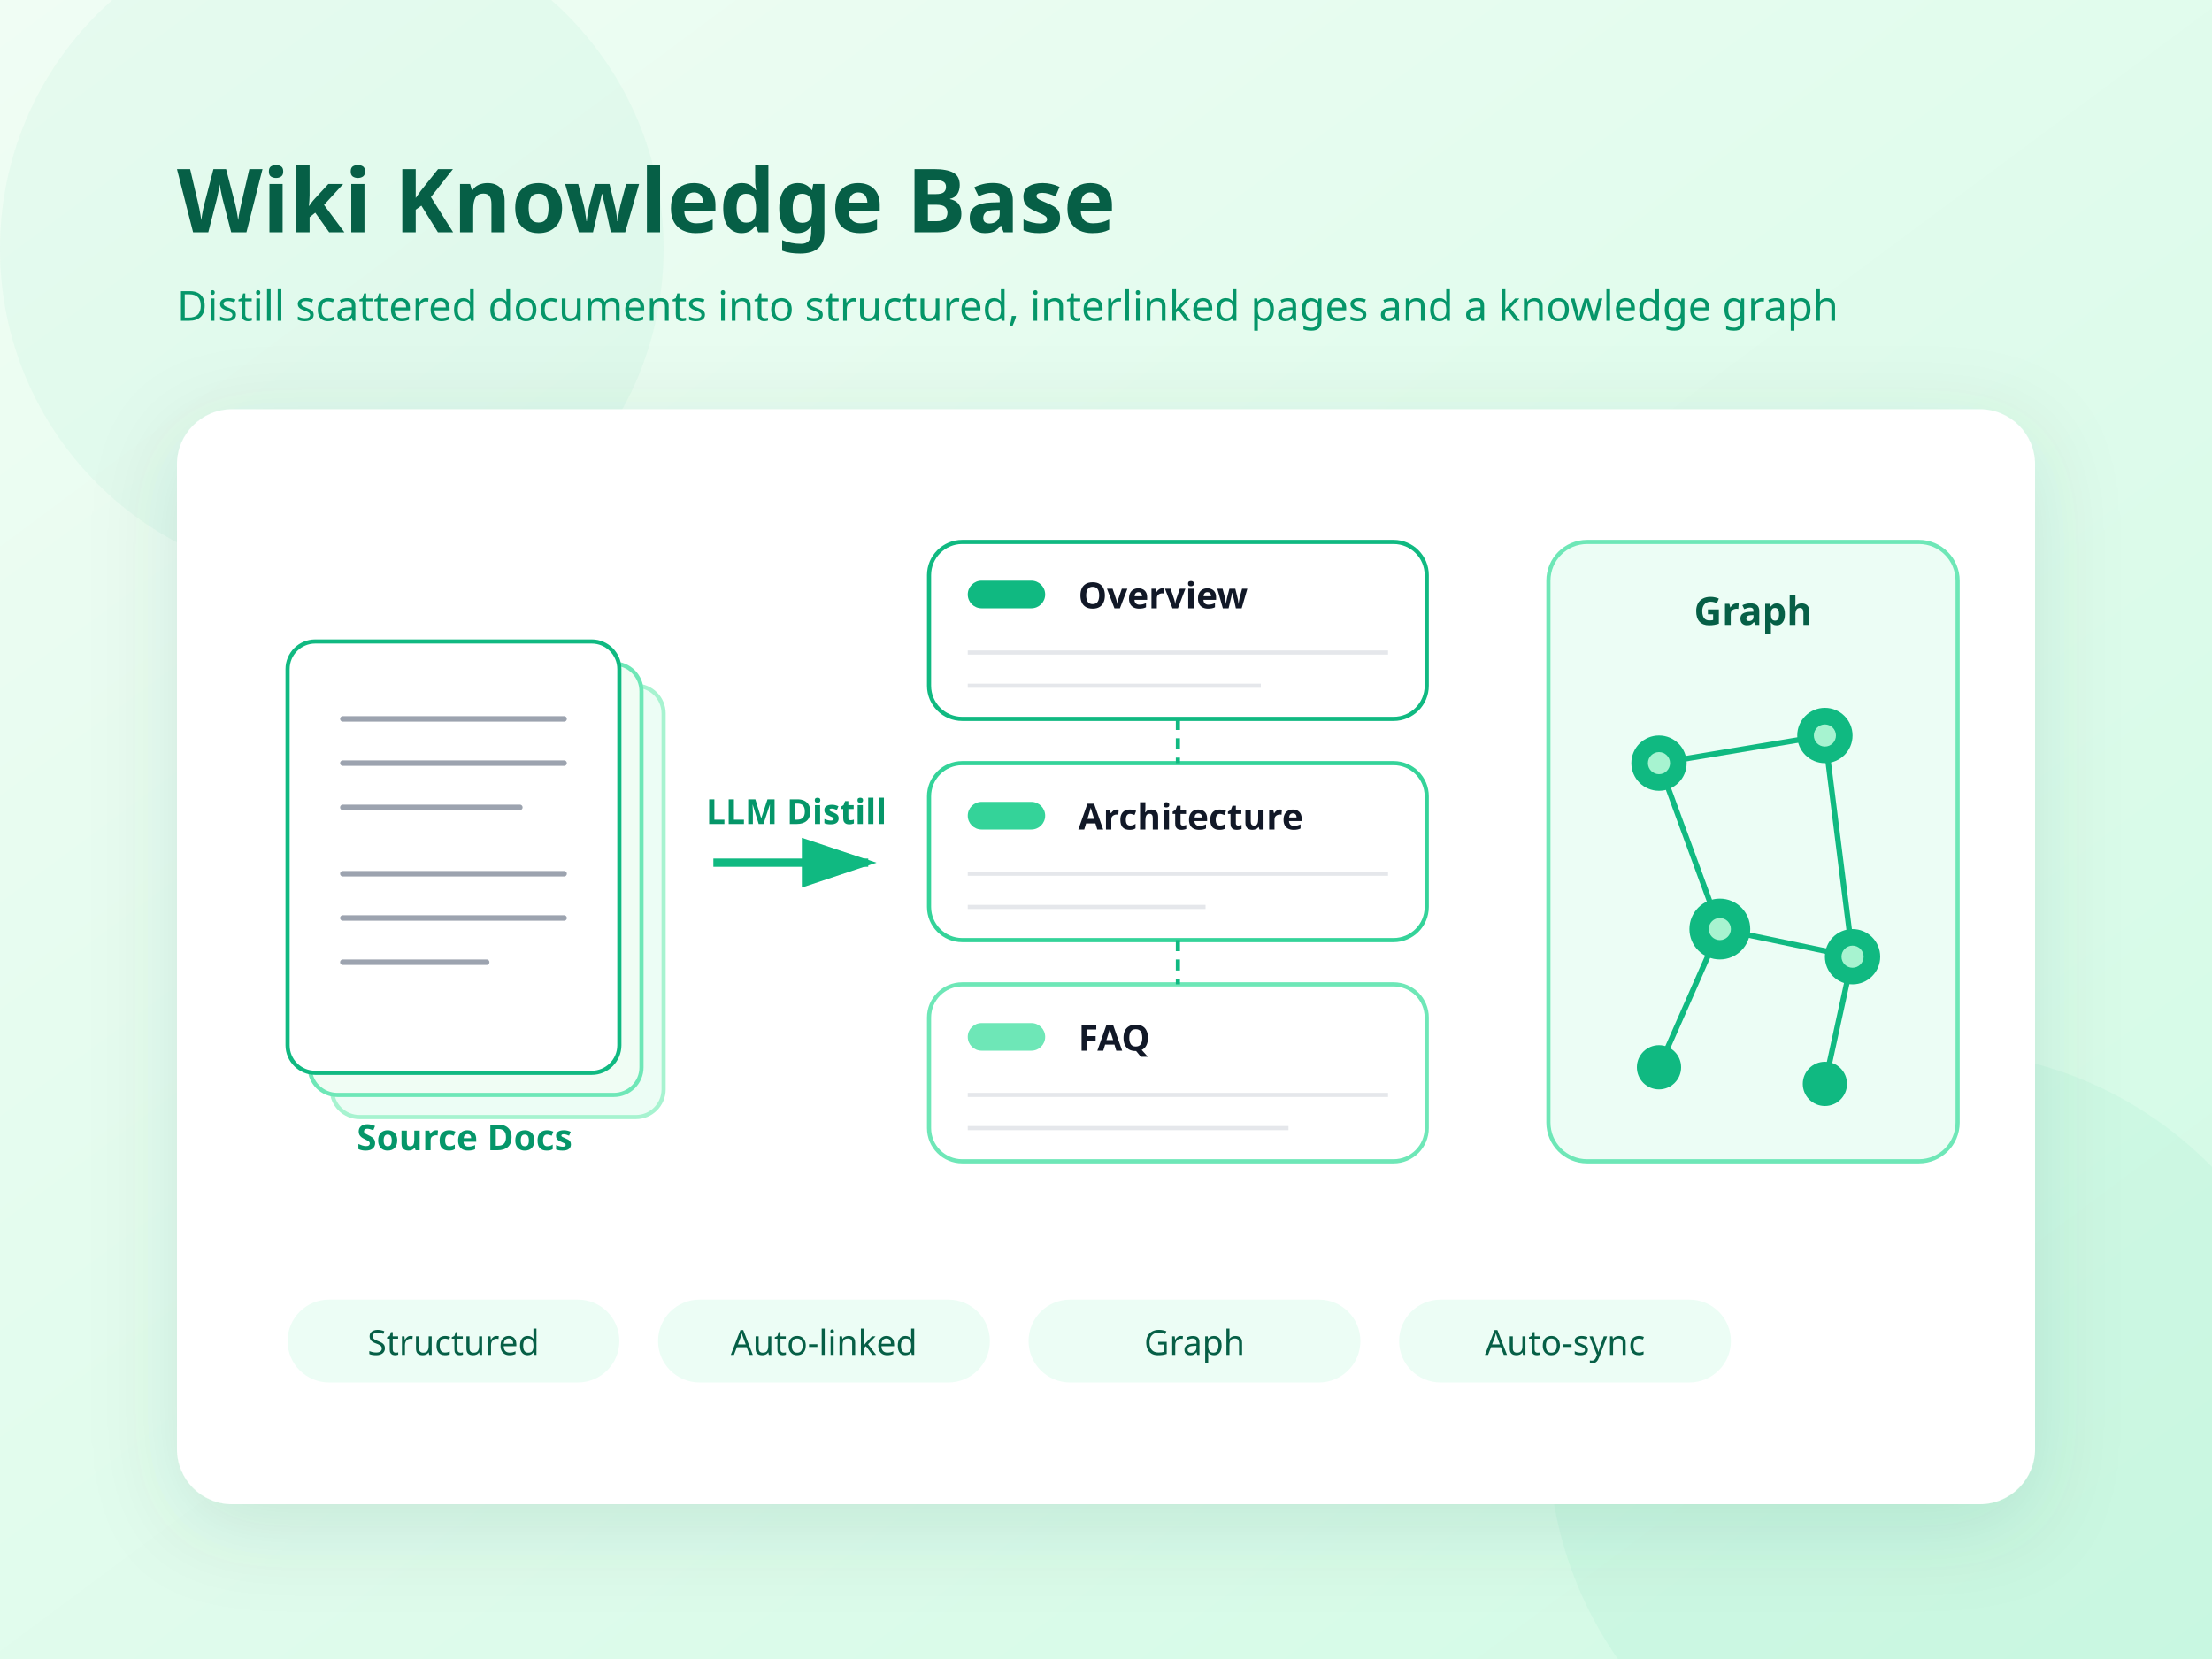
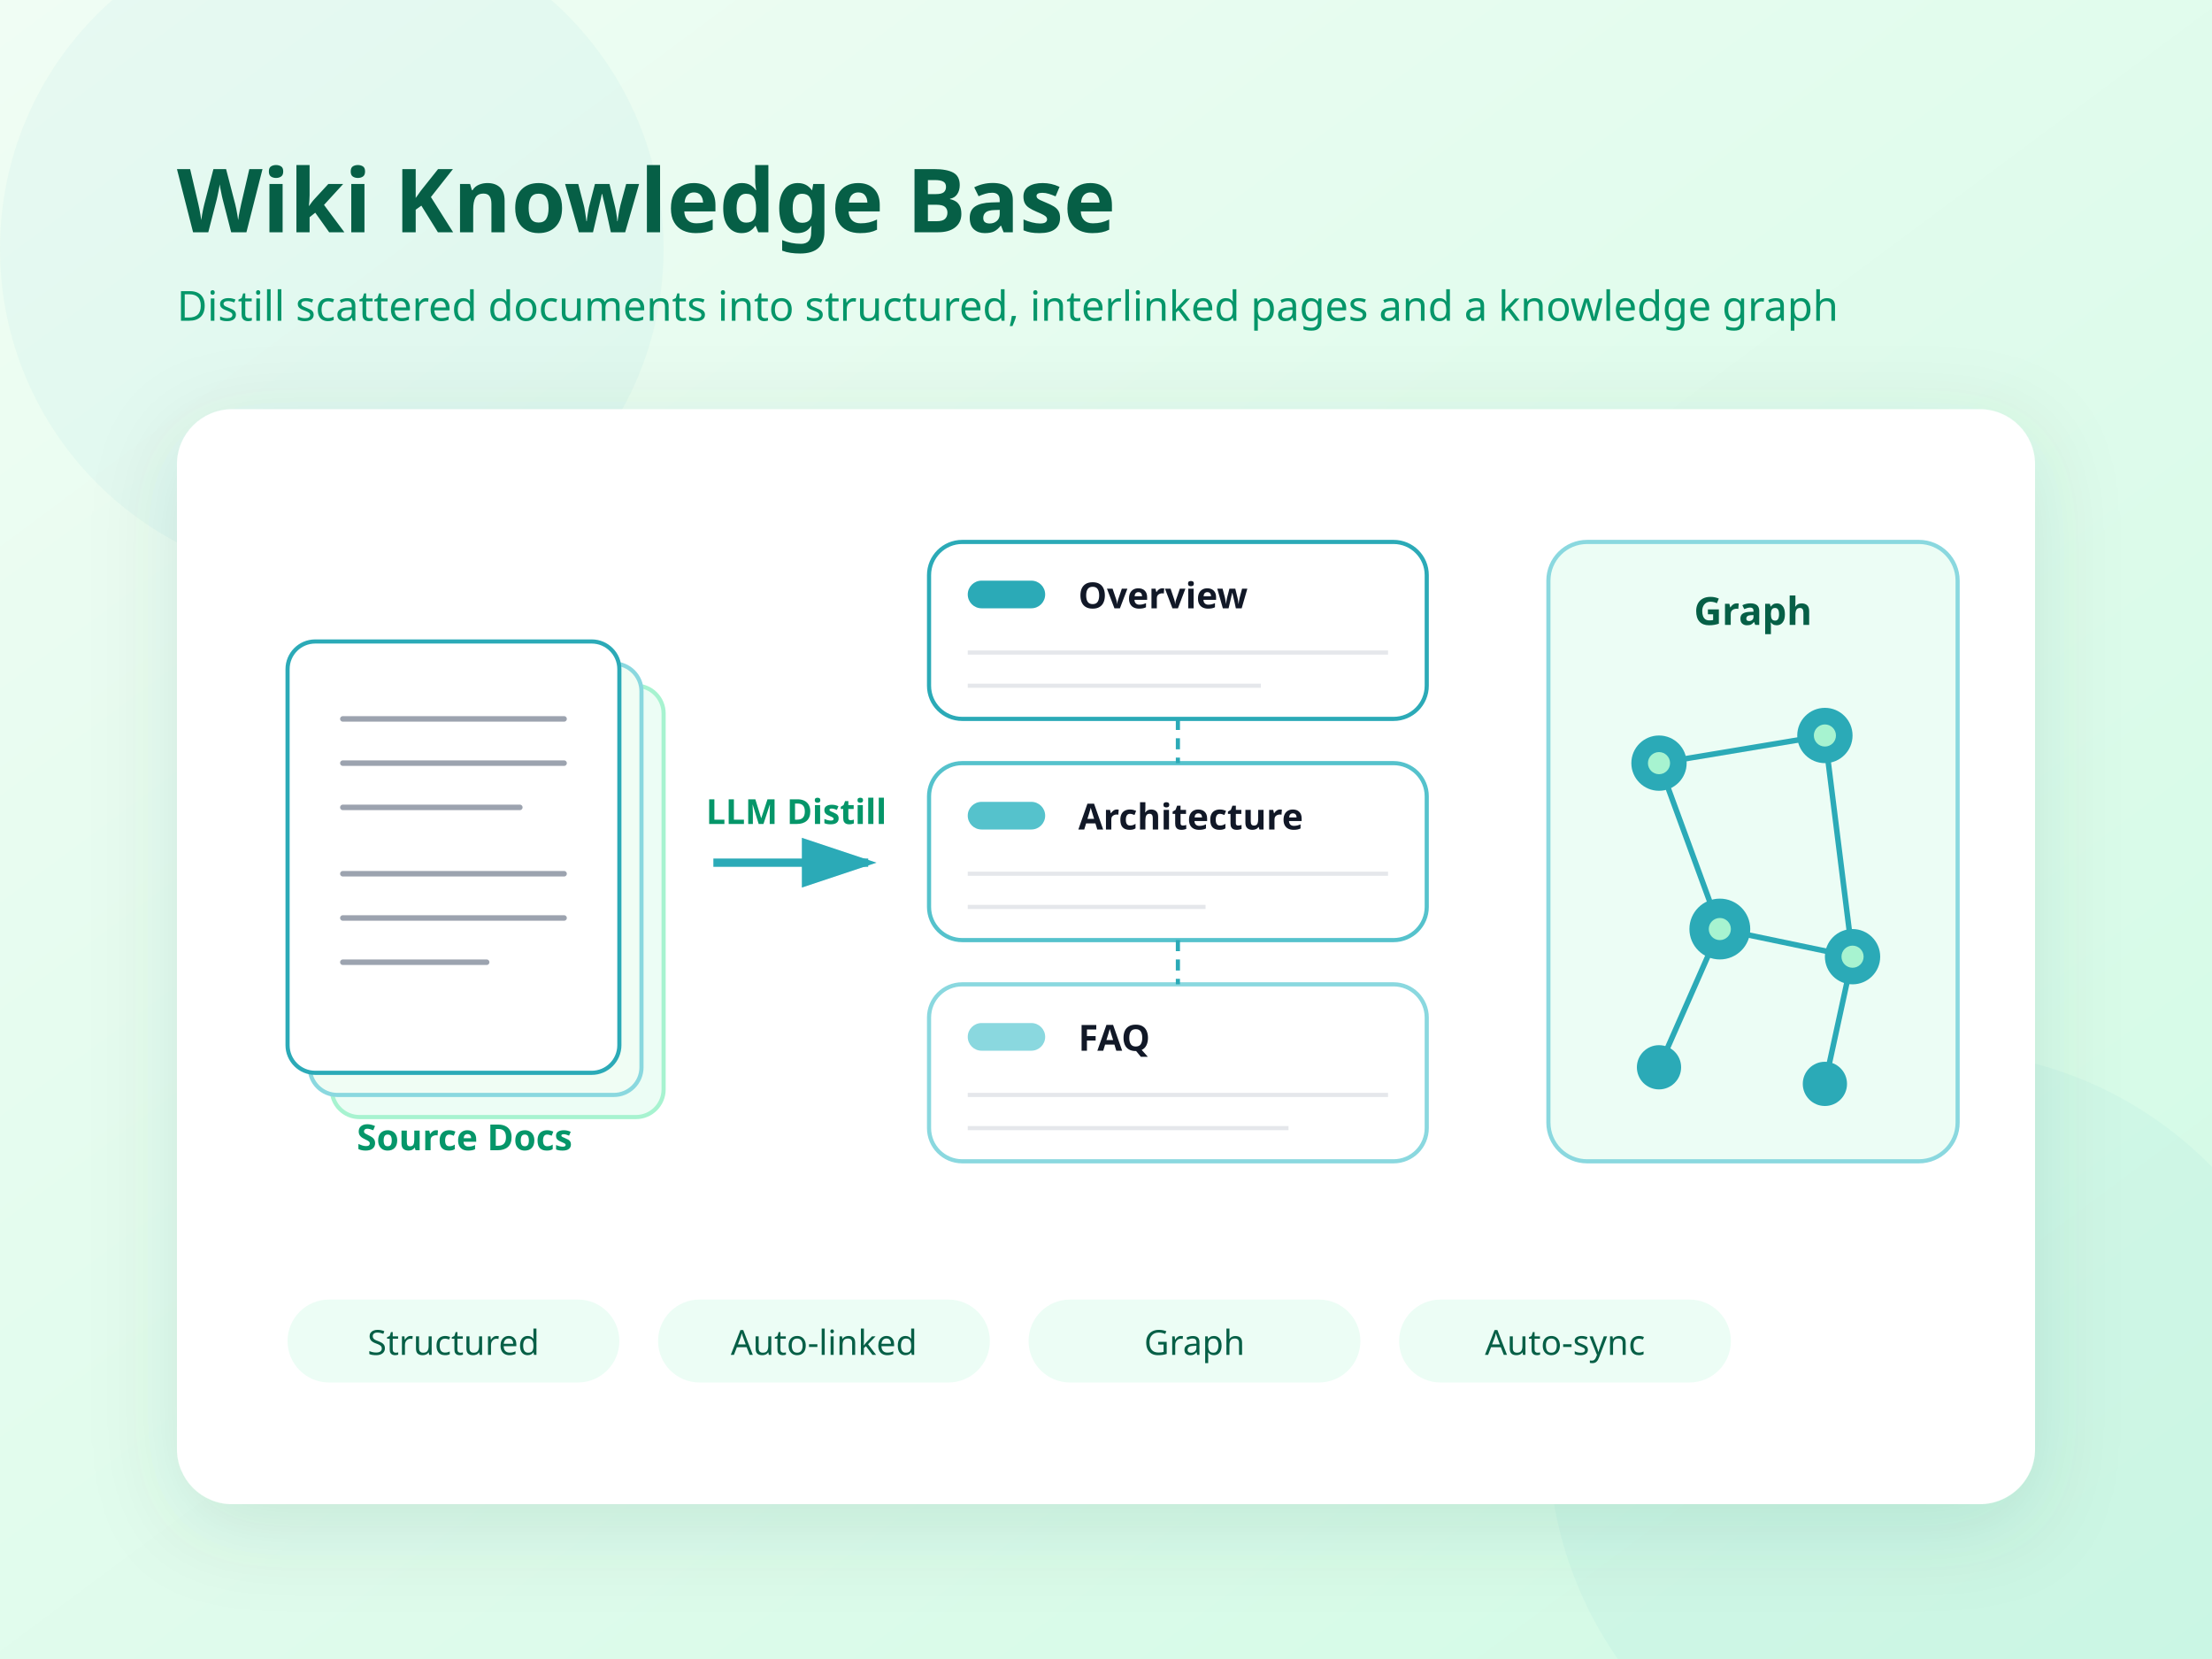
<svg xmlns="http://www.w3.org/2000/svg" viewBox="0 0 800 600">
  <defs>
    <linearGradient id="bg3" x1="0%" y1="0%" x2="100%" y2="100%">
      <stop offset="0%" stop-color="#F0FDF4" />
      <stop offset="100%" stop-color="#D1FAE5" />
    </linearGradient>
    <filter id="soft3" x="-20%" y="-20%" width="140%" height="140%">
      <feDropShadow dx="0" dy="8" stdDeviation="16" flood-color="#065F46" flood-opacity="0.12" />
    </filter>
  </defs>
  <rect width="800" height="600" fill="url(#bg3)" />
-   <circle cx="120" cy="90" r="120" fill="#10B981" opacity="0.05" />
-   <circle cx="700" cy="520" r="140" fill="#34D399" opacity="0.06" />
+   <circle cx="120" cy="90" r="120" fill="#2baab7" opacity="0.05" />
+   <circle cx="700" cy="520" r="140" fill="#55c2cc" opacity="0.06" />
  <text x="64" y="84" font-family="PingFang SC, sans-serif" font-size="32" font-weight="700" fill="#065F46">Wiki Knowledge Base</text>
  <text x="64" y="116" font-family="PingFang SC, sans-serif" font-size="15" fill="#059669">Distill scattered documents into structured, interlinked pages and a knowledge graph</text>
  <g filter="url(#soft3)">
    <rect x="64" y="148" width="672" height="396" rx="20" fill="#FFFFFF" />
  </g>
  <g transform="translate(104, 232)">
    <rect x="16" y="16" width="120" height="156" rx="10" fill="#ECFDF5" stroke="#A7F3D0" stroke-width="1.5" />
-     <rect x="8" y="8" width="120" height="156" rx="10" fill="#F0FDF4" stroke="#6EE7B7" stroke-width="1.5" />
-     <rect x="0" y="0" width="120" height="156" rx="10" fill="#FFFFFF" stroke="#10B981" stroke-width="1.5" />
+     <rect x="8" y="8" width="120" height="156" rx="10" fill="#F0FDF4" stroke="#8ad8df" stroke-width="1.5" />
+     <rect x="0" y="0" width="120" height="156" rx="10" fill="#FFFFFF" stroke="#2baab7" stroke-width="1.5" />
    <g stroke="#9CA3AF" stroke-width="2" stroke-linecap="round">
      <line x1="20" y1="28" x2="100" y2="28" />
      <line x1="20" y1="44" x2="100" y2="44" />
      <line x1="20" y1="60" x2="84" y2="60" />
      <line x1="20" y1="84" x2="100" y2="84" />
      <line x1="20" y1="100" x2="100" y2="100" />
      <line x1="20" y1="116" x2="72" y2="116" />
    </g>
    <text x="64" y="184" font-family="PingFang SC, sans-serif" font-size="13" font-weight="600" fill="#059669" text-anchor="middle">Source Docs</text>
  </g>
  <g transform="translate(258, 300)">
-     <path d="M0 12 H56" stroke="#10B981" stroke-width="3" marker-end="url(#arr3)" />
+     <path d="M0 12 H56" stroke="#2baab7" stroke-width="3" marker-end="url(#arr3)" />
    <text x="30" y="-2" font-family="PingFang SC, sans-serif" font-size="12.5" font-weight="600" fill="#059669" text-anchor="middle">LLM Distill</text>
  </g>
  <g transform="translate(336, 196)">
-     <rect width="180" height="64" rx="12" fill="#FFFFFF" stroke="#10B981" stroke-width="1.5" />
-     <rect x="14" y="14" width="28" height="10" rx="5" fill="#10B981" />
+     <rect width="180" height="64" rx="12" fill="#FFFFFF" stroke="#2baab7" stroke-width="1.5" />
+     <rect x="14" y="14" width="28" height="10" rx="5" fill="#2baab7" />
    <text x="54" y="24" font-family="PingFang SC, sans-serif" font-size="13" font-weight="600" fill="#111827">Overview</text>
    <line x1="14" y1="40" x2="166" y2="40" stroke="#E5E7EB" stroke-width="1.5" />
    <line x1="14" y1="52" x2="120" y2="52" stroke="#E5E7EB" stroke-width="1.5" />
  </g>
  <g transform="translate(336, 276)">
-     <rect width="180" height="64" rx="12" fill="#FFFFFF" stroke="#34D399" stroke-width="1.5" />
-     <rect x="14" y="14" width="28" height="10" rx="5" fill="#34D399" />
+     <rect width="180" height="64" rx="12" fill="#FFFFFF" stroke="#55c2cc" stroke-width="1.5" />
+     <rect x="14" y="14" width="28" height="10" rx="5" fill="#55c2cc" />
    <text x="54" y="24" font-family="PingFang SC, sans-serif" font-size="13" font-weight="600" fill="#111827">Architecture</text>
    <line x1="14" y1="40" x2="166" y2="40" stroke="#E5E7EB" stroke-width="1.5" />
    <line x1="14" y1="52" x2="100" y2="52" stroke="#E5E7EB" stroke-width="1.5" />
  </g>
  <g transform="translate(336, 356)">
-     <rect width="180" height="64" rx="12" fill="#FFFFFF" stroke="#6EE7B7" stroke-width="1.5" />
-     <rect x="14" y="14" width="28" height="10" rx="5" fill="#6EE7B7" />
+     <rect width="180" height="64" rx="12" fill="#FFFFFF" stroke="#8ad8df" stroke-width="1.5" />
+     <rect x="14" y="14" width="28" height="10" rx="5" fill="#8ad8df" />
    <text x="54" y="24" font-family="PingFang SC, sans-serif" font-size="13" font-weight="600" fill="#111827">FAQ</text>
    <line x1="14" y1="40" x2="166" y2="40" stroke="#E5E7EB" stroke-width="1.5" />
    <line x1="14" y1="52" x2="130" y2="52" stroke="#E5E7EB" stroke-width="1.5" />
  </g>
-   <g stroke="#10B981" stroke-width="1.5" stroke-dasharray="4,3">
+   <g stroke="#2baab7" stroke-width="1.5" stroke-dasharray="4,3">
    <path d="M426 260 V276" fill="none" />
    <path d="M426 340 V356" fill="none" />
  </g>
  <g transform="translate(560, 196)">
-     <rect width="148" height="224" rx="14" fill="#ECFDF5" stroke="#6EE7B7" stroke-width="1.5" />
+     <rect width="148" height="224" rx="14" fill="#ECFDF5" stroke="#8ad8df" stroke-width="1.5" />
    <text x="74" y="30" font-family="PingFang SC, sans-serif" font-size="14" font-weight="700" fill="#065F46" text-anchor="middle">Graph</text>
-     <g stroke="#10B981" stroke-width="2">
+     <g stroke="#2baab7" stroke-width="2">
      <line x1="40" y1="80" x2="100" y2="70" />
      <line x1="40" y1="80" x2="62" y2="140" />
      <line x1="100" y1="70" x2="110" y2="150" />
      <line x1="62" y1="140" x2="110" y2="150" />
      <line x1="62" y1="140" x2="40" y2="190" />
      <line x1="110" y1="150" x2="100" y2="196" />
    </g>
-     <g fill="#10B981">
+     <g fill="#2baab7">
      <circle cx="40" cy="80" r="10" />
      <circle cx="100" cy="70" r="10" />
      <circle cx="62" cy="140" r="11" />
      <circle cx="110" cy="150" r="10" />
      <circle cx="40" cy="190" r="8" />
      <circle cx="100" cy="196" r="8" />
    </g>
    <g fill="#A7F3D0">
      <circle cx="40" cy="80" r="4" />
      <circle cx="100" cy="70" r="4" />
      <circle cx="62" cy="140" r="4" />
      <circle cx="110" cy="150" r="4" />
    </g>
  </g>
  <g transform="translate(104, 470)" font-family="PingFang SC, sans-serif" font-size="12.5" fill="#065F46" text-anchor="middle">
    <rect x="0" y="0" width="120" height="30" rx="15" fill="#ECFDF5" />
    <text x="60" y="20">Structured</text>
    <rect x="134" y="0" width="120" height="30" rx="15" fill="#ECFDF5" />
    <text x="194" y="20">Auto-linked</text>
    <rect x="268" y="0" width="120" height="30" rx="15" fill="#ECFDF5" />
    <text x="328" y="20">Graph</text>
    <rect x="402" y="0" width="120" height="30" rx="15" fill="#ECFDF5" />
    <text x="462" y="20">Auto-sync</text>
  </g>
  <defs>
    <marker id="arr3" markerWidth="9" markerHeight="9" refX="8" refY="3" orient="auto">
-       <polygon points="0 0, 9 3, 0 6" fill="#10B981" />
+       <polygon points="0 0, 9 3, 0 6" fill="#2baab7" />
    </marker>
  </defs>
</svg>
